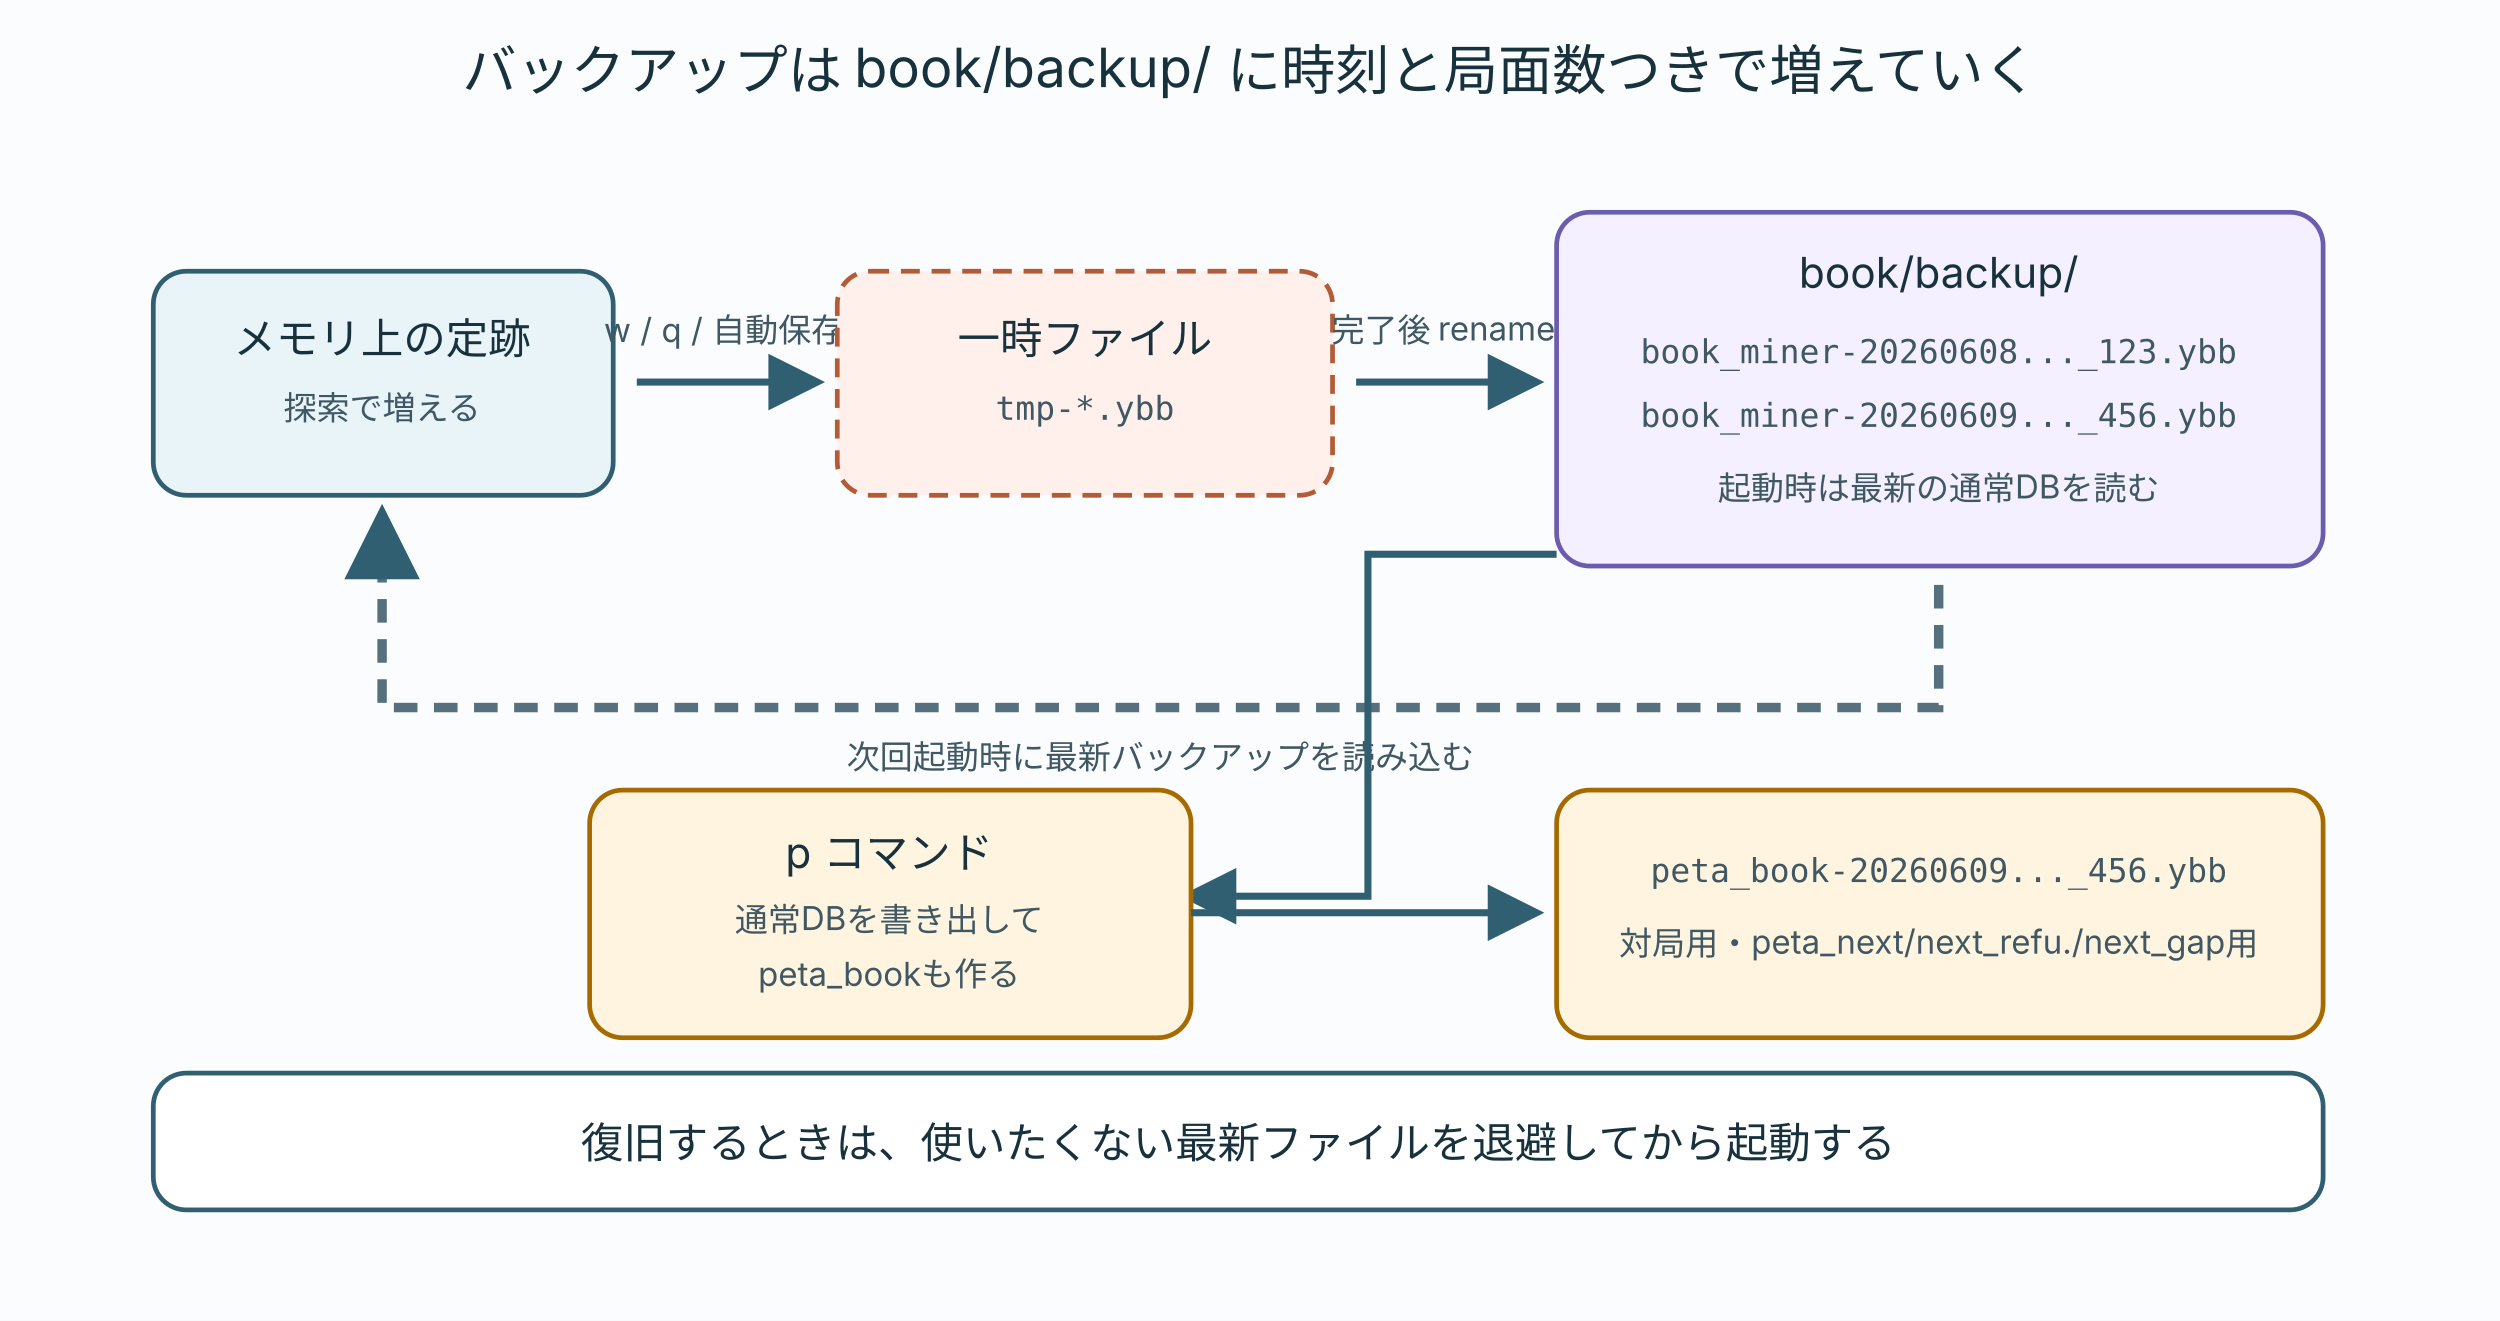
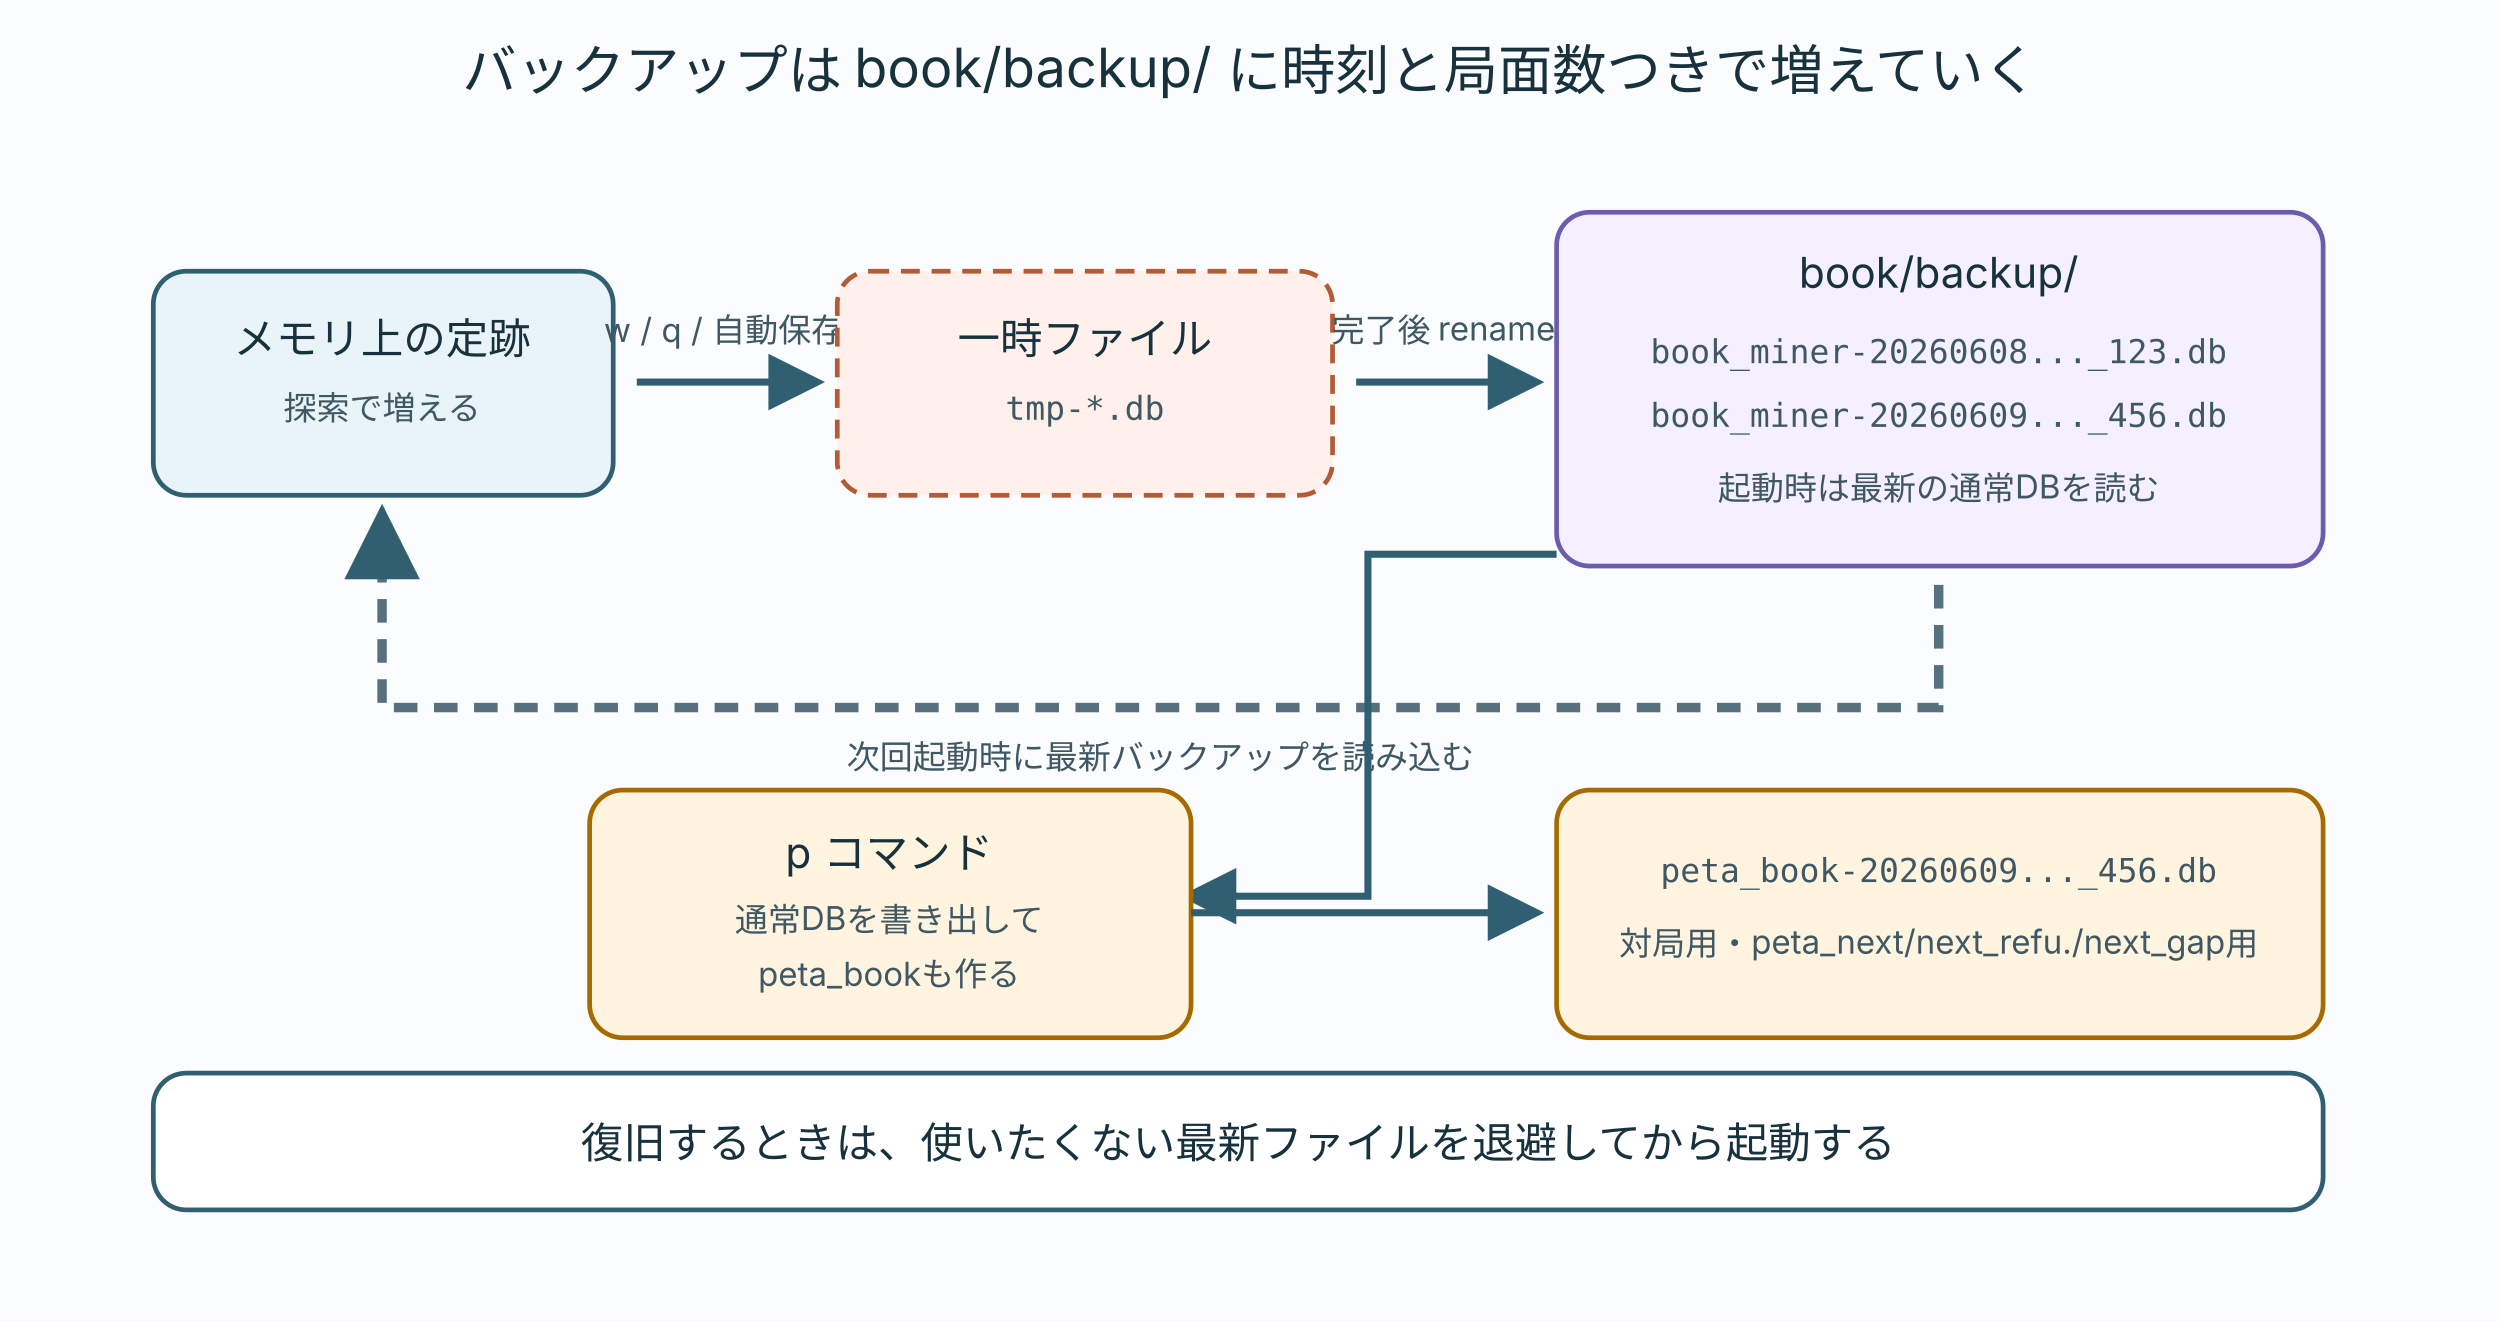
<svg xmlns="http://www.w3.org/2000/svg" width="1060" height="560" viewBox="0 0 1060 560" role="img" aria-labelledby="title desc">
  <defs>
    <marker id="arrow" viewBox="0 0 10 10" refX="8" refY="5" markerWidth="8" markerHeight="8" orient="auto-start-reverse">
      <path d="M 0 0 L 10 5 L 0 10 z" fill="#315f72" />
    </marker>
    <style>
      .bg { fill: #fbfcfd; }
      .box { fill: #ffffff; stroke: #315f72; stroke-width: 2; }
      .mem { fill: #e8f4f8; }
      .tmp { fill: #fff0eb; stroke: #b25b36; stroke-width: 2; stroke-dasharray: 8 5; }
      .db { fill: #f4f0ff; stroke: #6b5cad; stroke-width: 2; }
      .peta { fill: #fff4df; stroke: #a66b00; stroke-width: 2; }
      .line { stroke: #315f72; stroke-width: 3; fill: none; marker-end: url(#arrow); }
      .loop { stroke: #56707d; stroke-width: 4; fill: none; marker-end: url(#arrow); stroke-dasharray: 10 7; }
      .text { font-family: -apple-system, BlinkMacSystemFont, "Segoe UI", sans-serif; fill: #18323d; font-size: 18px; text-anchor: middle; }
      .small { font-size: 14px; fill: #405864; }
      .mono { font-family: ui-monospace, SFMono-Regular, Menlo, Consolas, monospace; font-size: 14px; fill: #405864; }
    </style>
  </defs>
  <rect class="bg" x="0" y="0" width="1060" height="560" />
  <text class="text" x="530" y="38" style="font-size:23px">バックアップは book/backup/ に時刻と局面数つきで増えていく</text>
  <rect class="box mem" x="65" y="115" width="195" height="95" rx="14" />
  <text class="text" x="162" y="150">メモリ上の定跡</text>
  <text class="text small" x="162" y="178">探索で増える</text>
  <path class="line" d="M 270 162 H 345" />
  <text class="text small" x="307" y="145">w / q / 自動保存</text>
  <rect class="box tmp" x="355" y="115" width="210" height="95" rx="14" />
  <text class="text" x="460" y="150">一時ファイル</text>
-   <text class="mono" x="460" y="178" text-anchor="middle">tmp-*.ybb</text>
+   <text class="mono" x="460" y="178" text-anchor="middle">tmp-*.db</text>
  <path class="line" d="M 575 162 H 650" />
  <text class="text small" x="612" y="145">完了後 rename</text>
  <rect class="box db" x="660" y="90" width="325" height="150" rx="14" />
  <text class="text" x="822" y="122">book/backup/</text>
-   <text class="mono" x="822" y="154" text-anchor="middle">book_miner-20260608..._123.ybb</text>
-   <text class="mono" x="822" y="181" text-anchor="middle">book_miner-20260609..._456.ybb</text>
+   <text class="mono" x="822" y="154" text-anchor="middle">book_miner-20260608..._123.db</text>
+   <text class="mono" x="822" y="181" text-anchor="middle">book_miner-20260609..._456.db</text>
  <text class="text small" x="822" y="212">起動時は最新の通常DBを読む</text>
  <path class="loop" d="M 822 248 V 300 H 162 V 220" />
  <text class="text small" x="492" y="326">次回起動時に最新バックアップを読み込む</text>
  <path class="line" d="M 660 235 H 580 V 380 H 505" />
  <rect class="box peta" x="250" y="335" width="255" height="105" rx="14" />
  <text class="text" x="377" y="368">p コマンド</text>
  <text class="text small" x="377" y="395">通常DBを書き出して</text>
  <text class="text small" x="377" y="418">peta_bookも作る</text>
  <path class="line" d="M 505 387 H 650" />
  <rect class="box peta" x="660" y="335" width="325" height="105" rx="14" />
-   <text class="mono" x="822" y="374" text-anchor="middle">peta_book-20260609..._456.ybb</text>
+   <text class="mono" x="822" y="374" text-anchor="middle">peta_book-20260609..._456.db</text>
  <text class="text small" x="822" y="405">対局用・peta_next/next_refu./next_gap用</text>
  <rect class="box" x="65" y="455" width="920" height="58" rx="14" />
  <text class="text" x="525" y="491">復旧するときは、使いたくない最新ファイルを退避してから起動する</text>
</svg>
